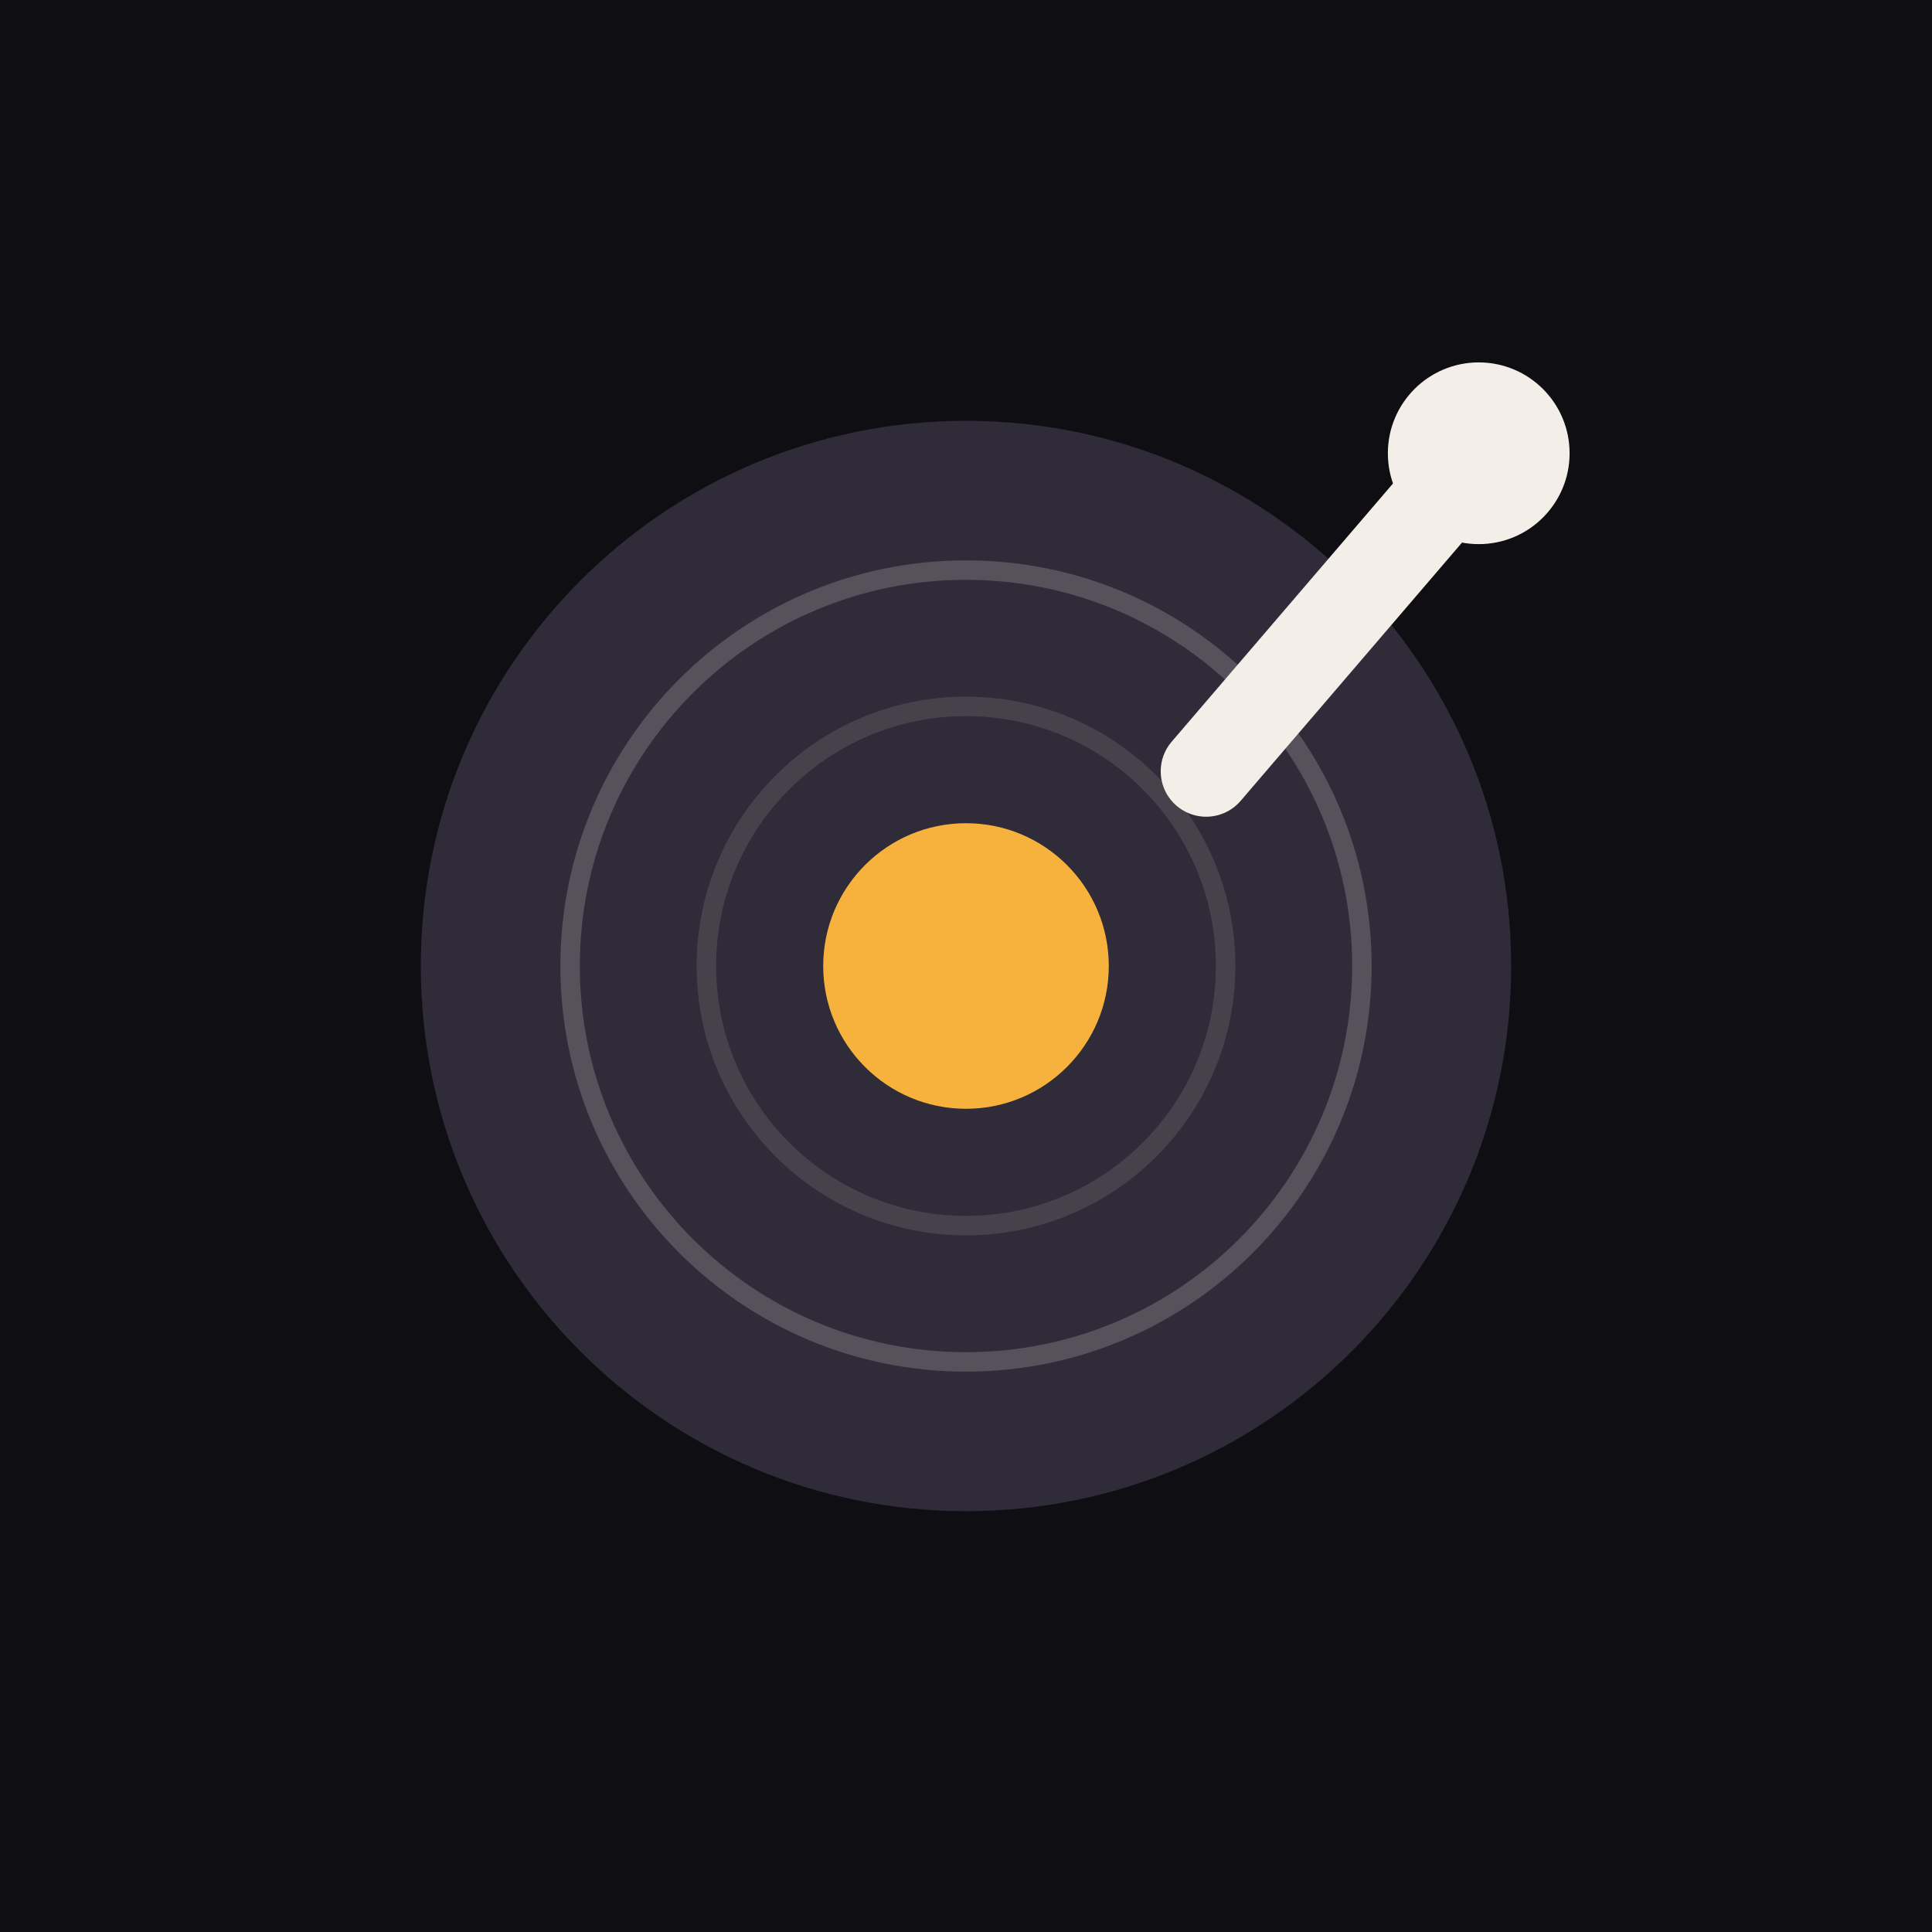
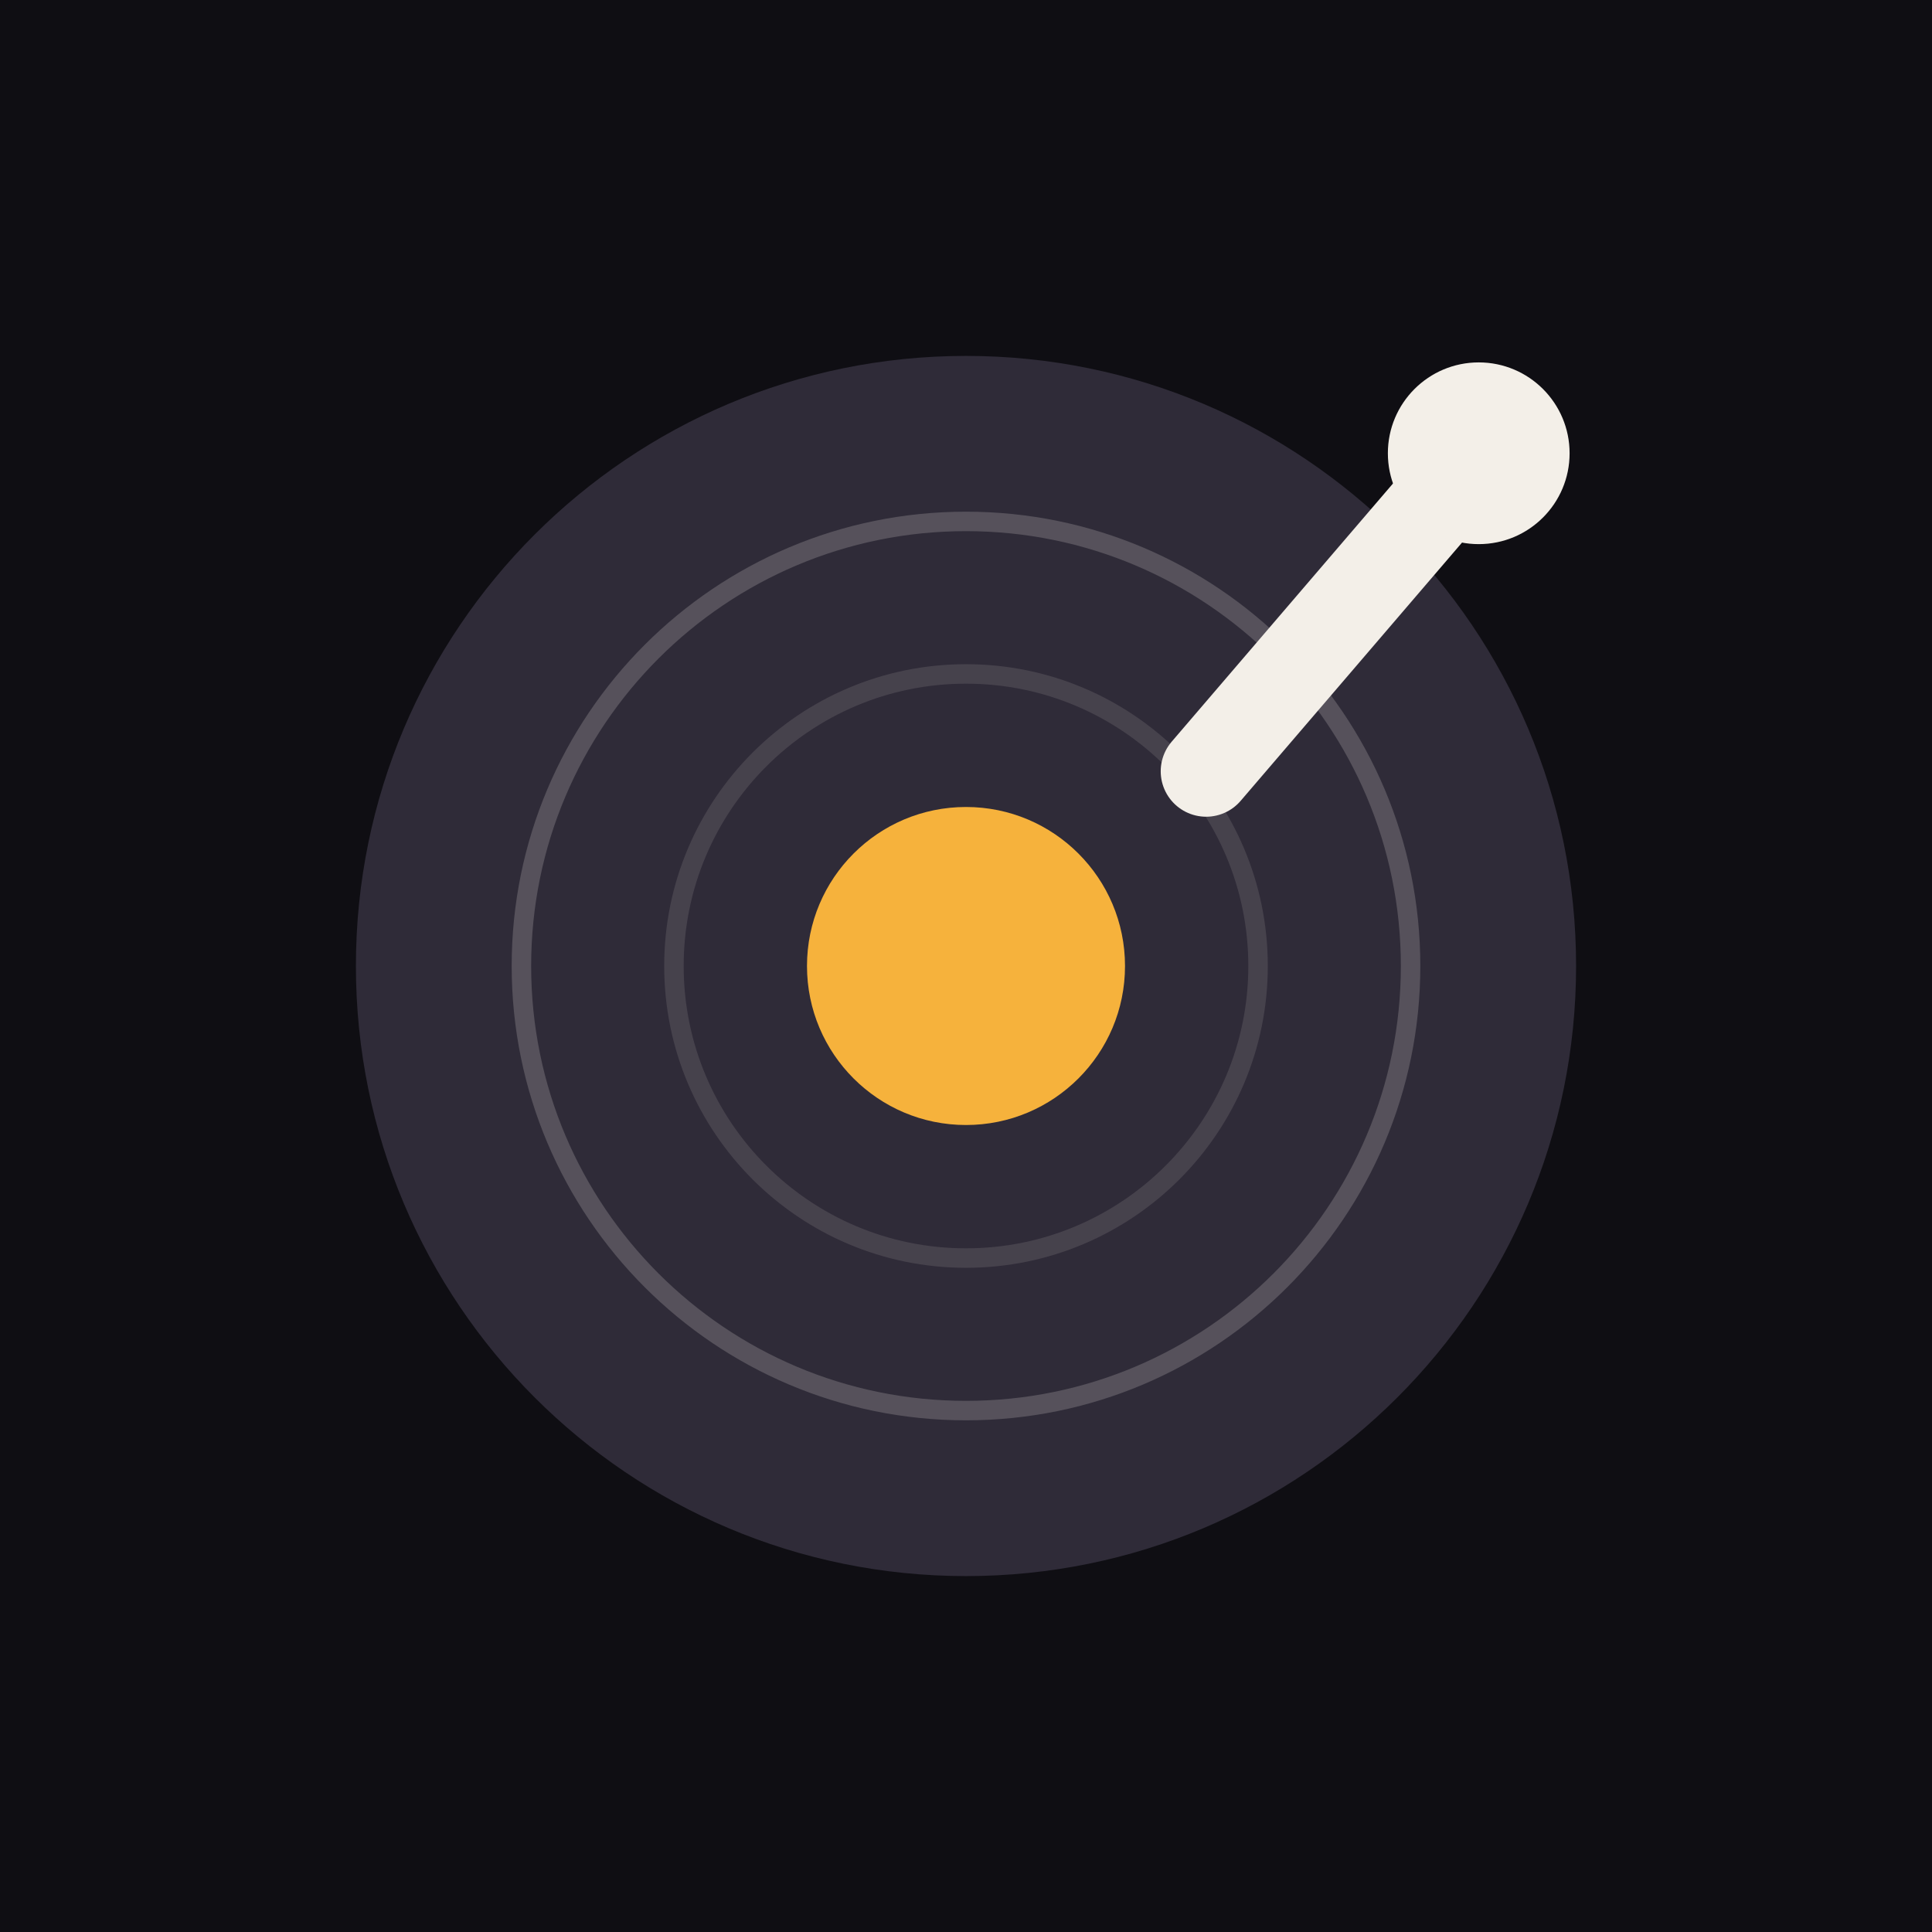
<svg xmlns="http://www.w3.org/2000/svg" viewBox="0 0 512 512">
  <rect width="512" height="512" fill="#0F0E13" />
  <g transform="translate(256 256) scale(.86) translate(-256 -256)">
-     <circle cx="256" cy="256" r="168" fill="#2F2B38" />
-     <circle cx="256" cy="256" r="122" fill="none" stroke="#F3EFE8" stroke-opacity=".2" stroke-width="6" />
-     <circle cx="256" cy="256" r="80" fill="none" stroke="#F3EFE8" stroke-opacity=".12" stroke-width="6" />
-     <circle cx="256" cy="256" r="44" fill="#F6B23C" />
+     <circle cx="256" cy="256" r="188" fill="#2F2B38" />
+     <circle cx="256" cy="256" r="137" fill="none" stroke="#F3EFE8" stroke-opacity=".2" stroke-width="6" />
+     <circle cx="256" cy="256" r="90" fill="none" stroke="#F3EFE8" stroke-opacity=".12" stroke-width="6" />
+     <circle cx="256" cy="256" r="49" fill="#F6B23C" />
    <path d="M414 98 330 196" stroke="#F3EFE8" stroke-width="28" stroke-linecap="round" />
    <circle cx="414" cy="98" r="28" fill="#F3EFE8" />
  </g>
</svg>
